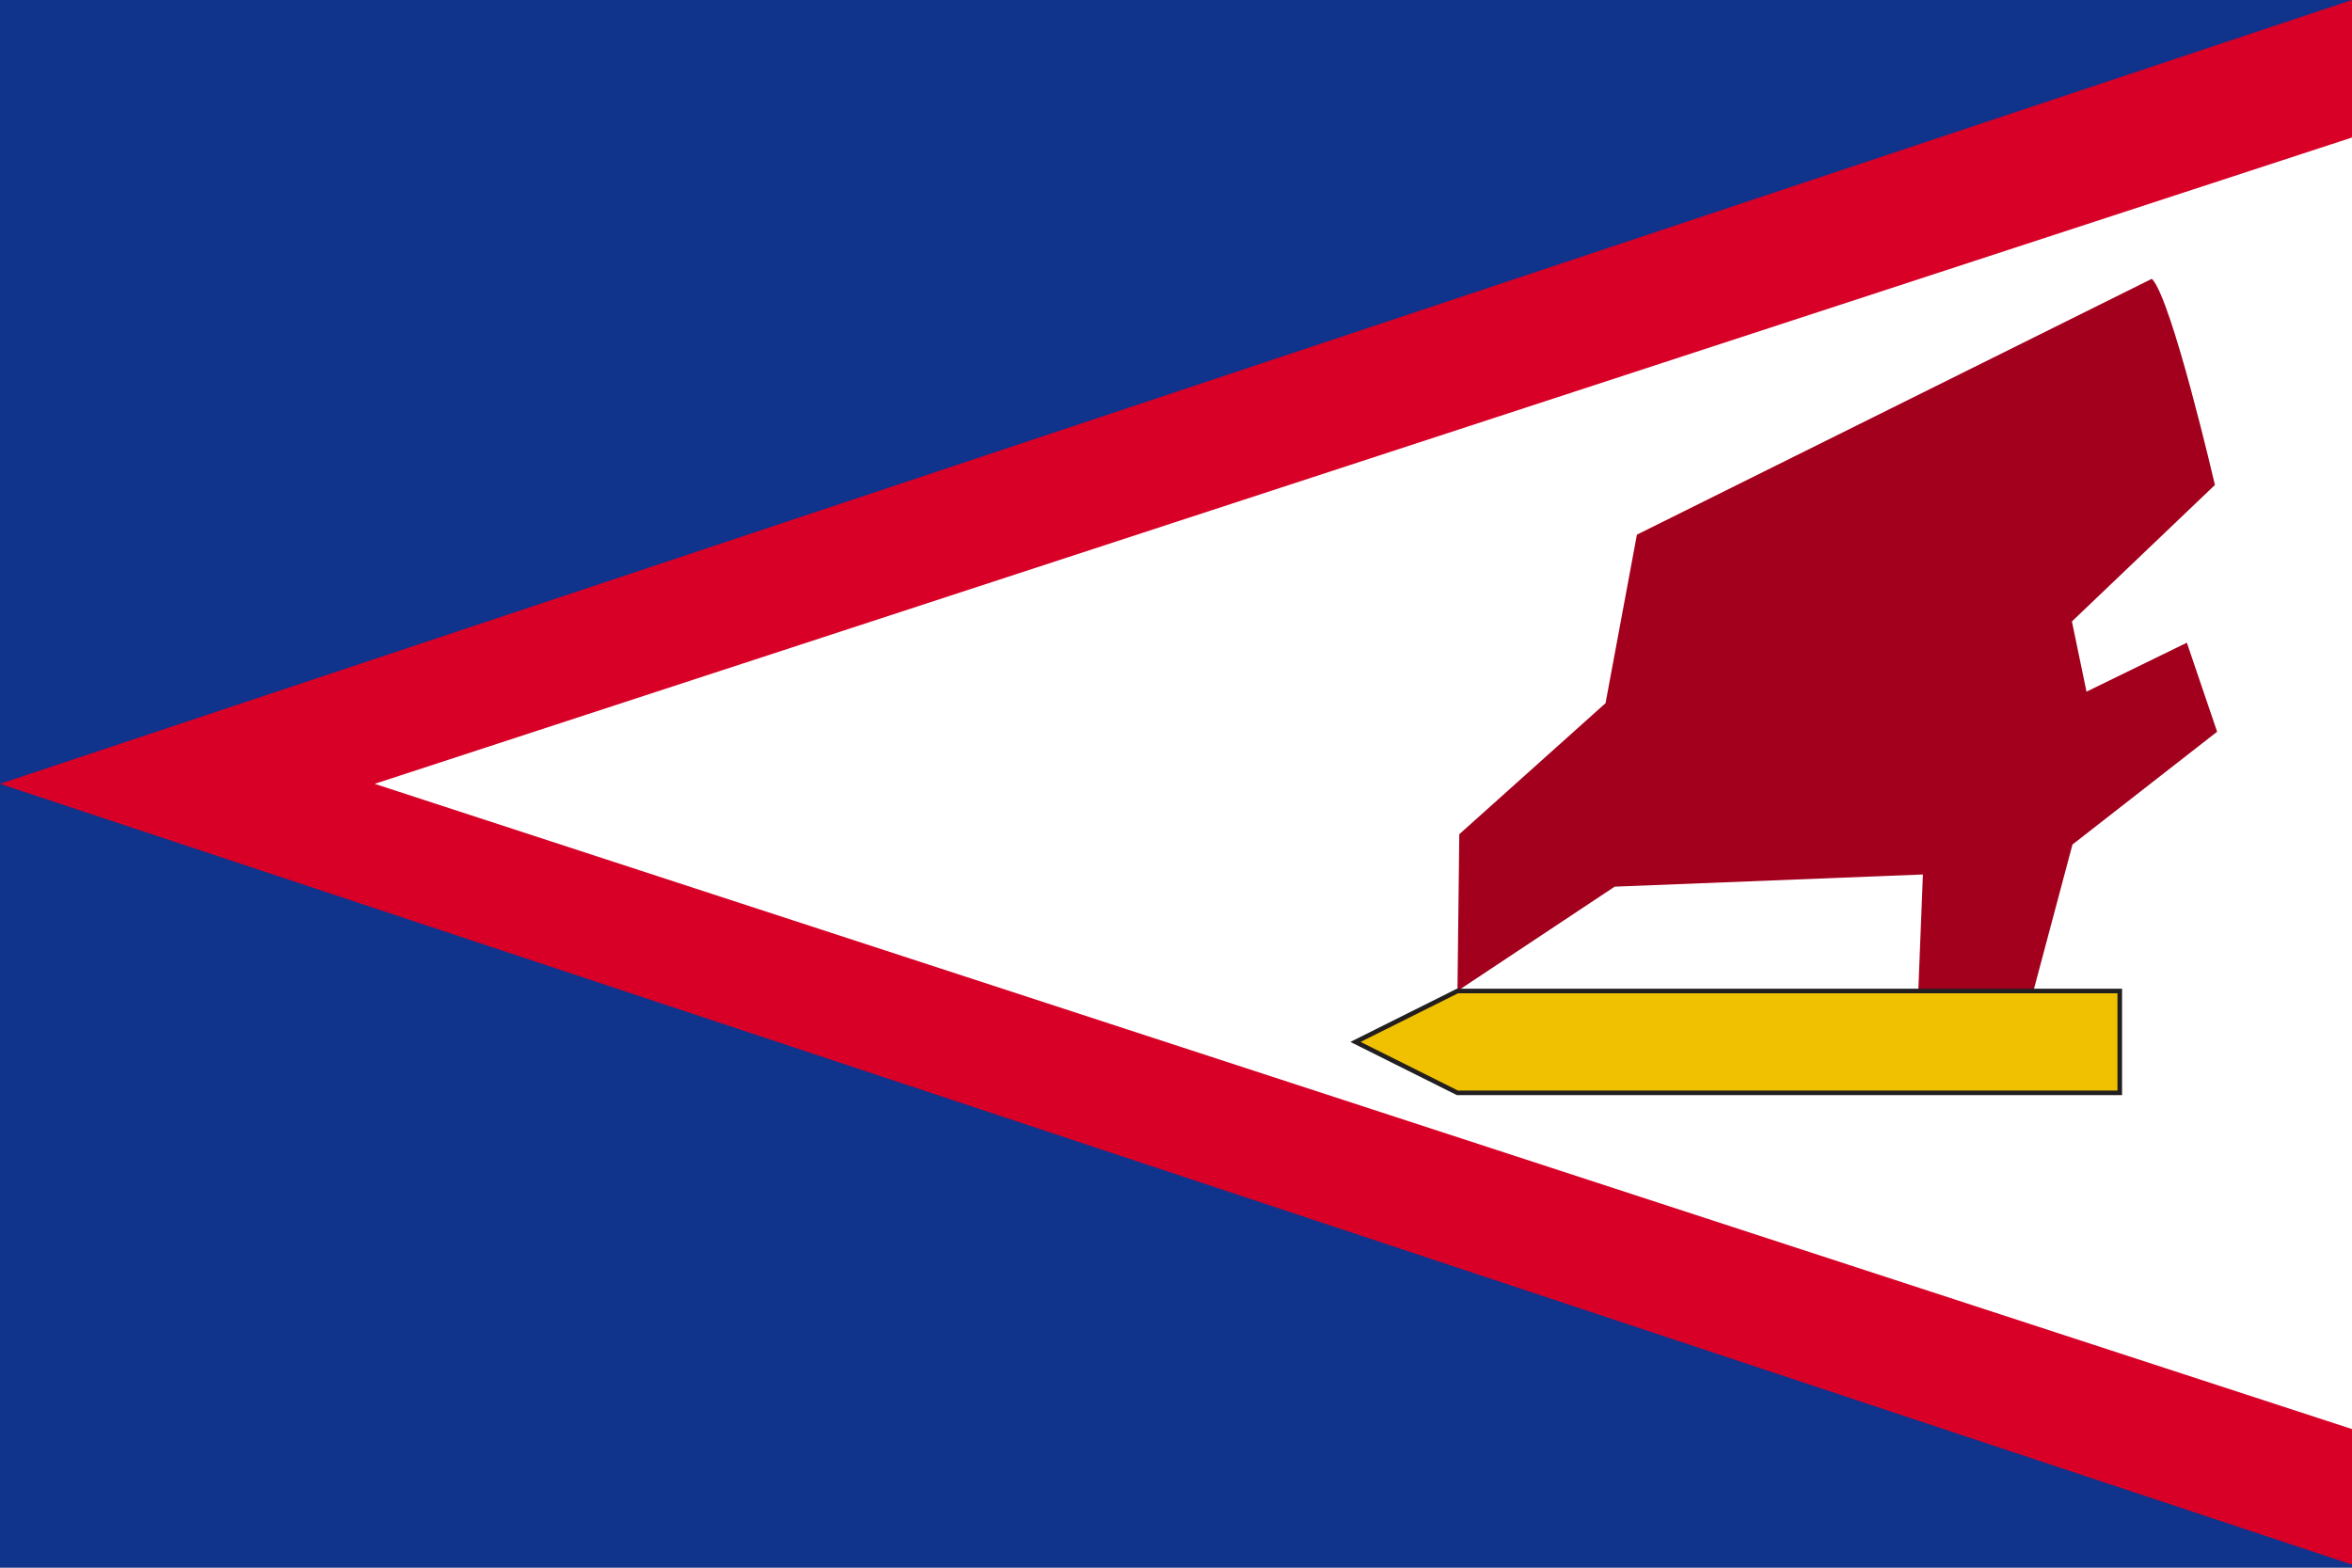
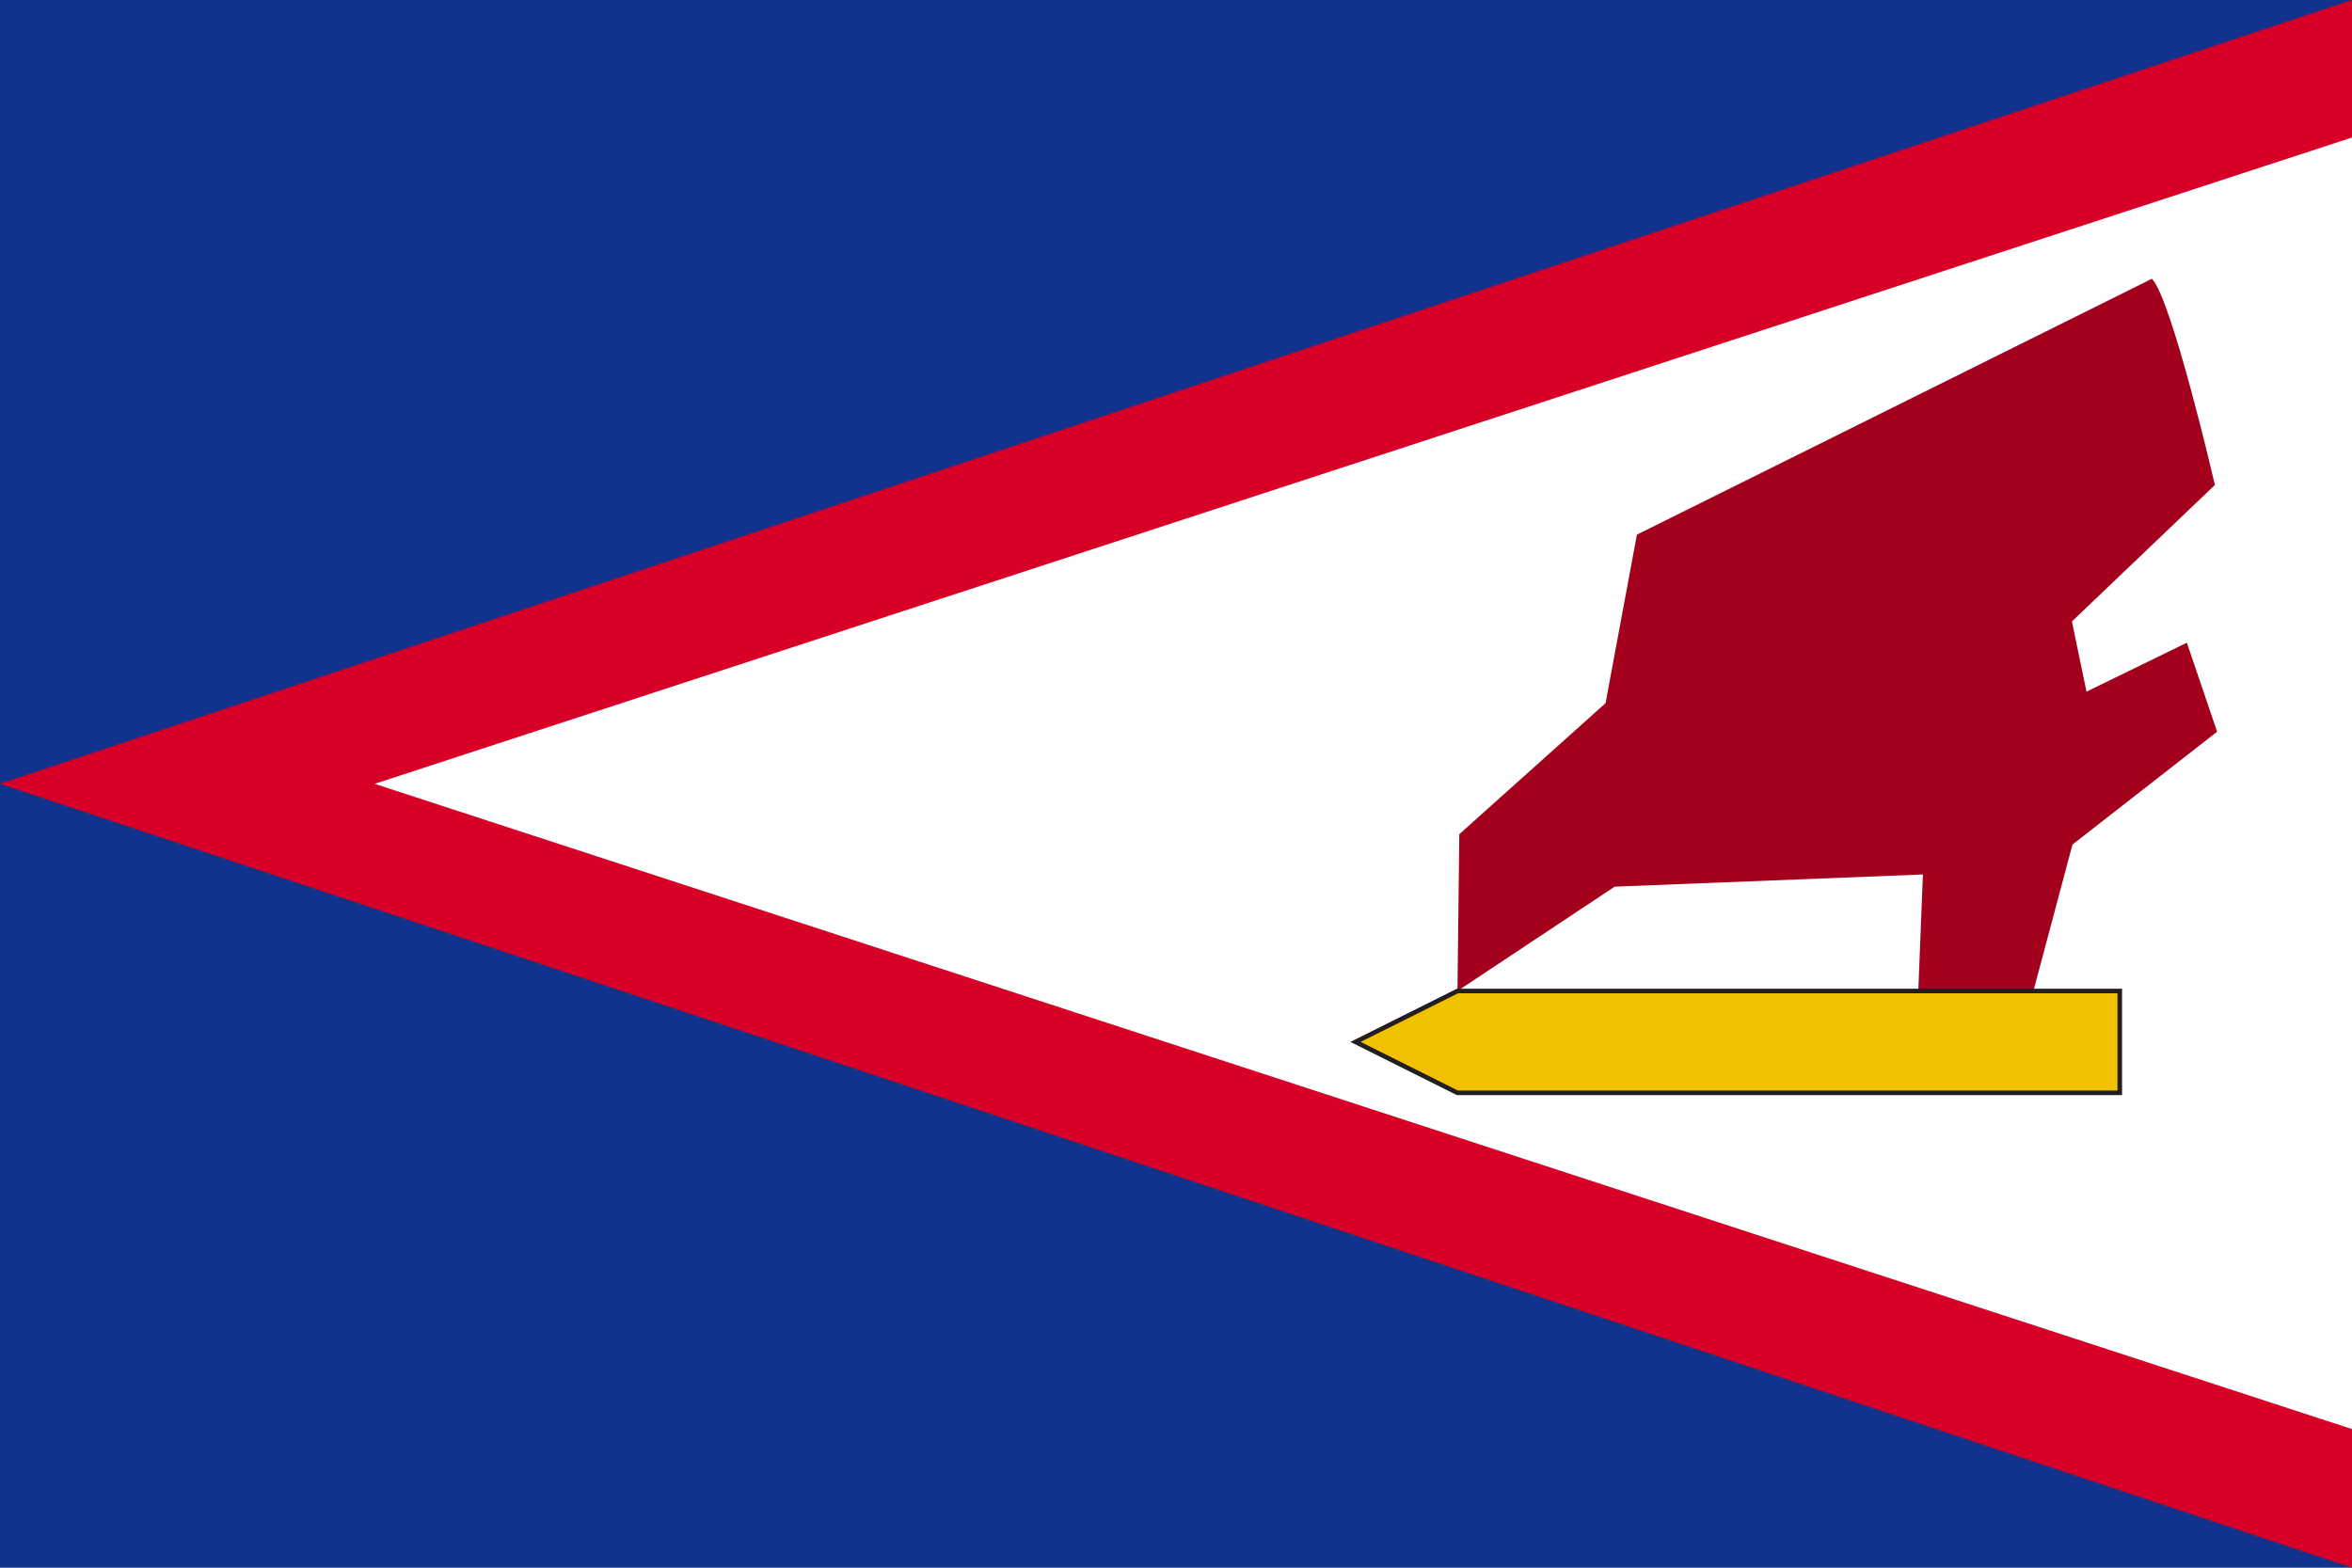
<svg xmlns="http://www.w3.org/2000/svg" version="1.1" viewBox="0 0 513 342">
  <rect fill="#10338c" width="513" height="342" />
-   <polygon fill="#D80027" points="513,33 95.3,171 513,310.76 513,341.33 0,171 513,0 " />
+   <polygon fill="#D80027" points="513,33 95.3,171 513,310.76 513,342 0,171 513,0 " />
  <polyline fill="#FFFFFF" points="513,287.18 513,311.76 81.72,171 513,30 513,54.16 " />
  <path fill="#A2001D" d="M476.98,140.21l-21.89,10.68l-3.18-15.32l31.19-29.77c0,0-9.42-40.65-13.75-44.98l-112.32,55.82l-6.84,36.76  l-31.9,28.59l-0.4,34.2l34.29-22.76l67.23-2.66l-1.51,38.11h22.23l11.9-44.64l31.55-24.61L476.98,140.21z" />
  <polygon fill="#EFC100" stroke="#231F20" stroke-miterlimit="10" points="317.89,238.41 295.65,227.3 317.89,216.19 462.35,216.19 462.35,238.41 " />
</svg>
